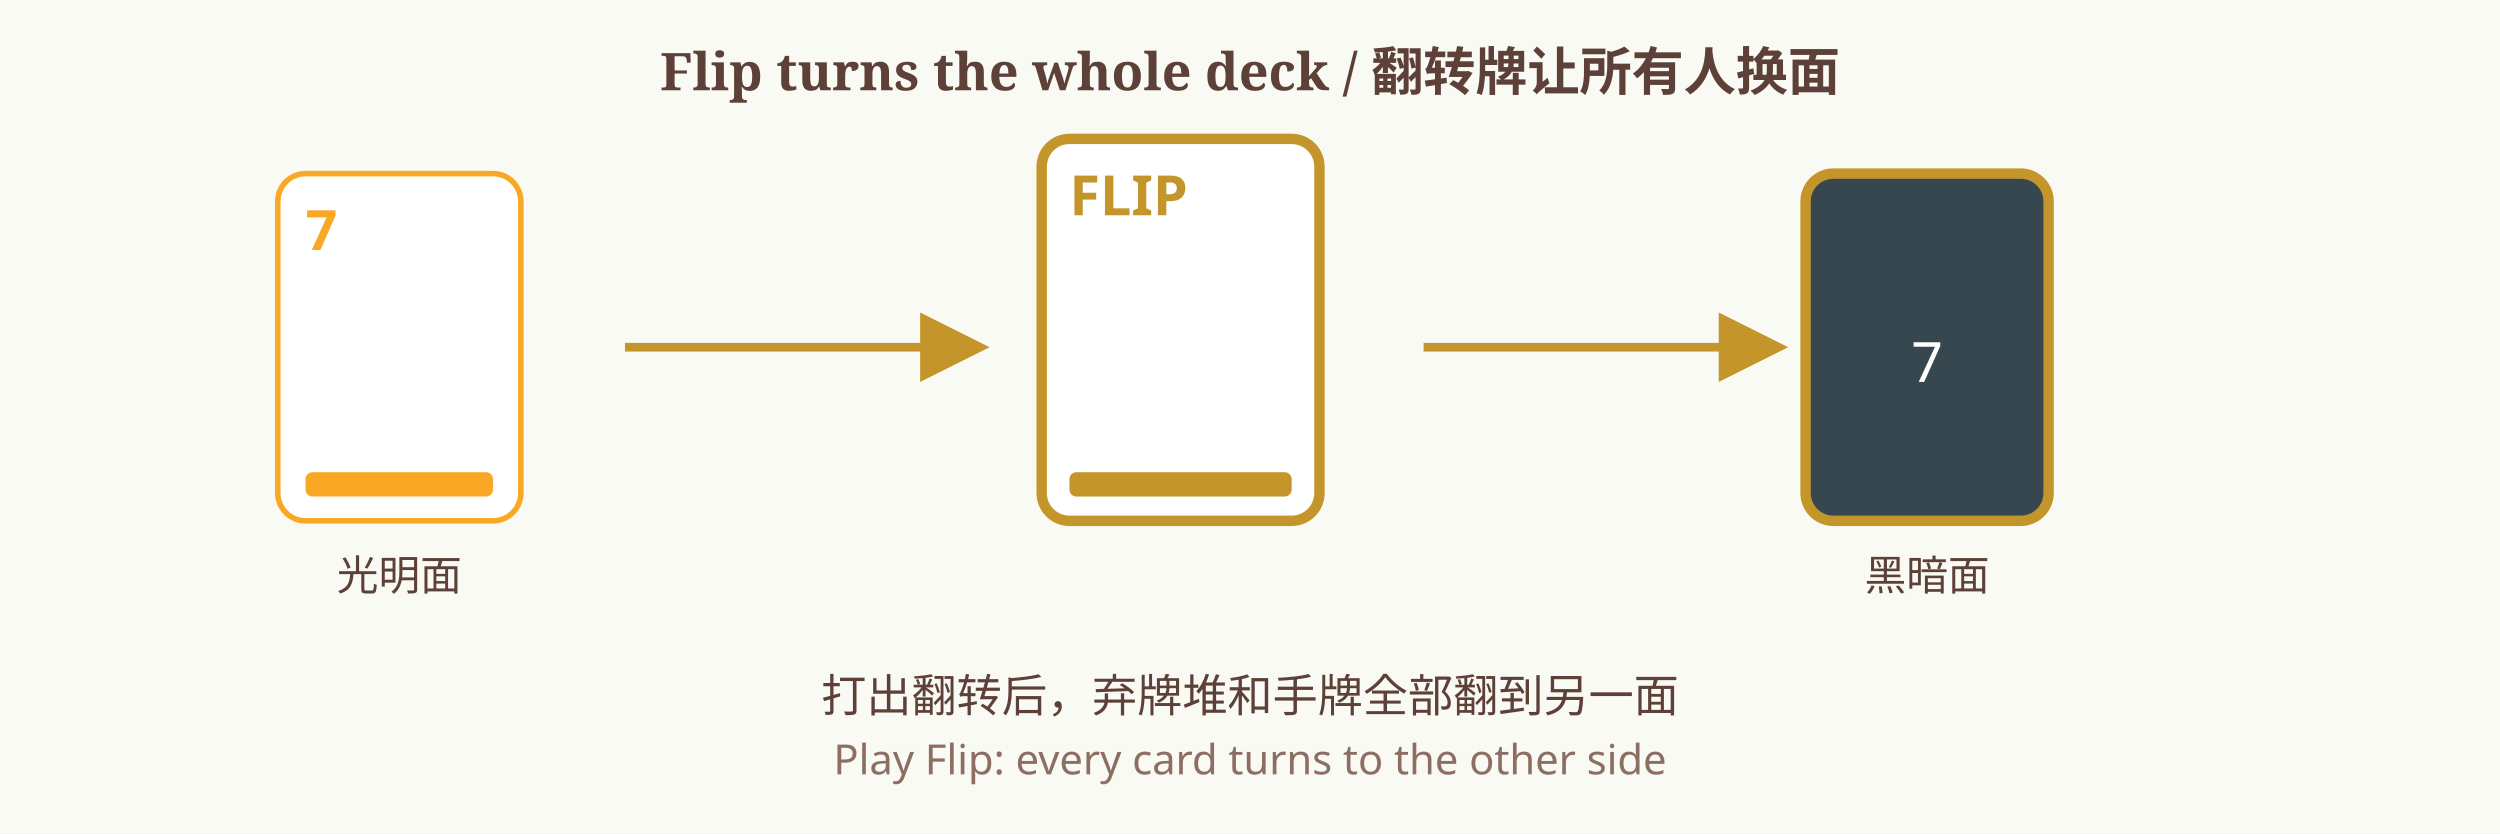
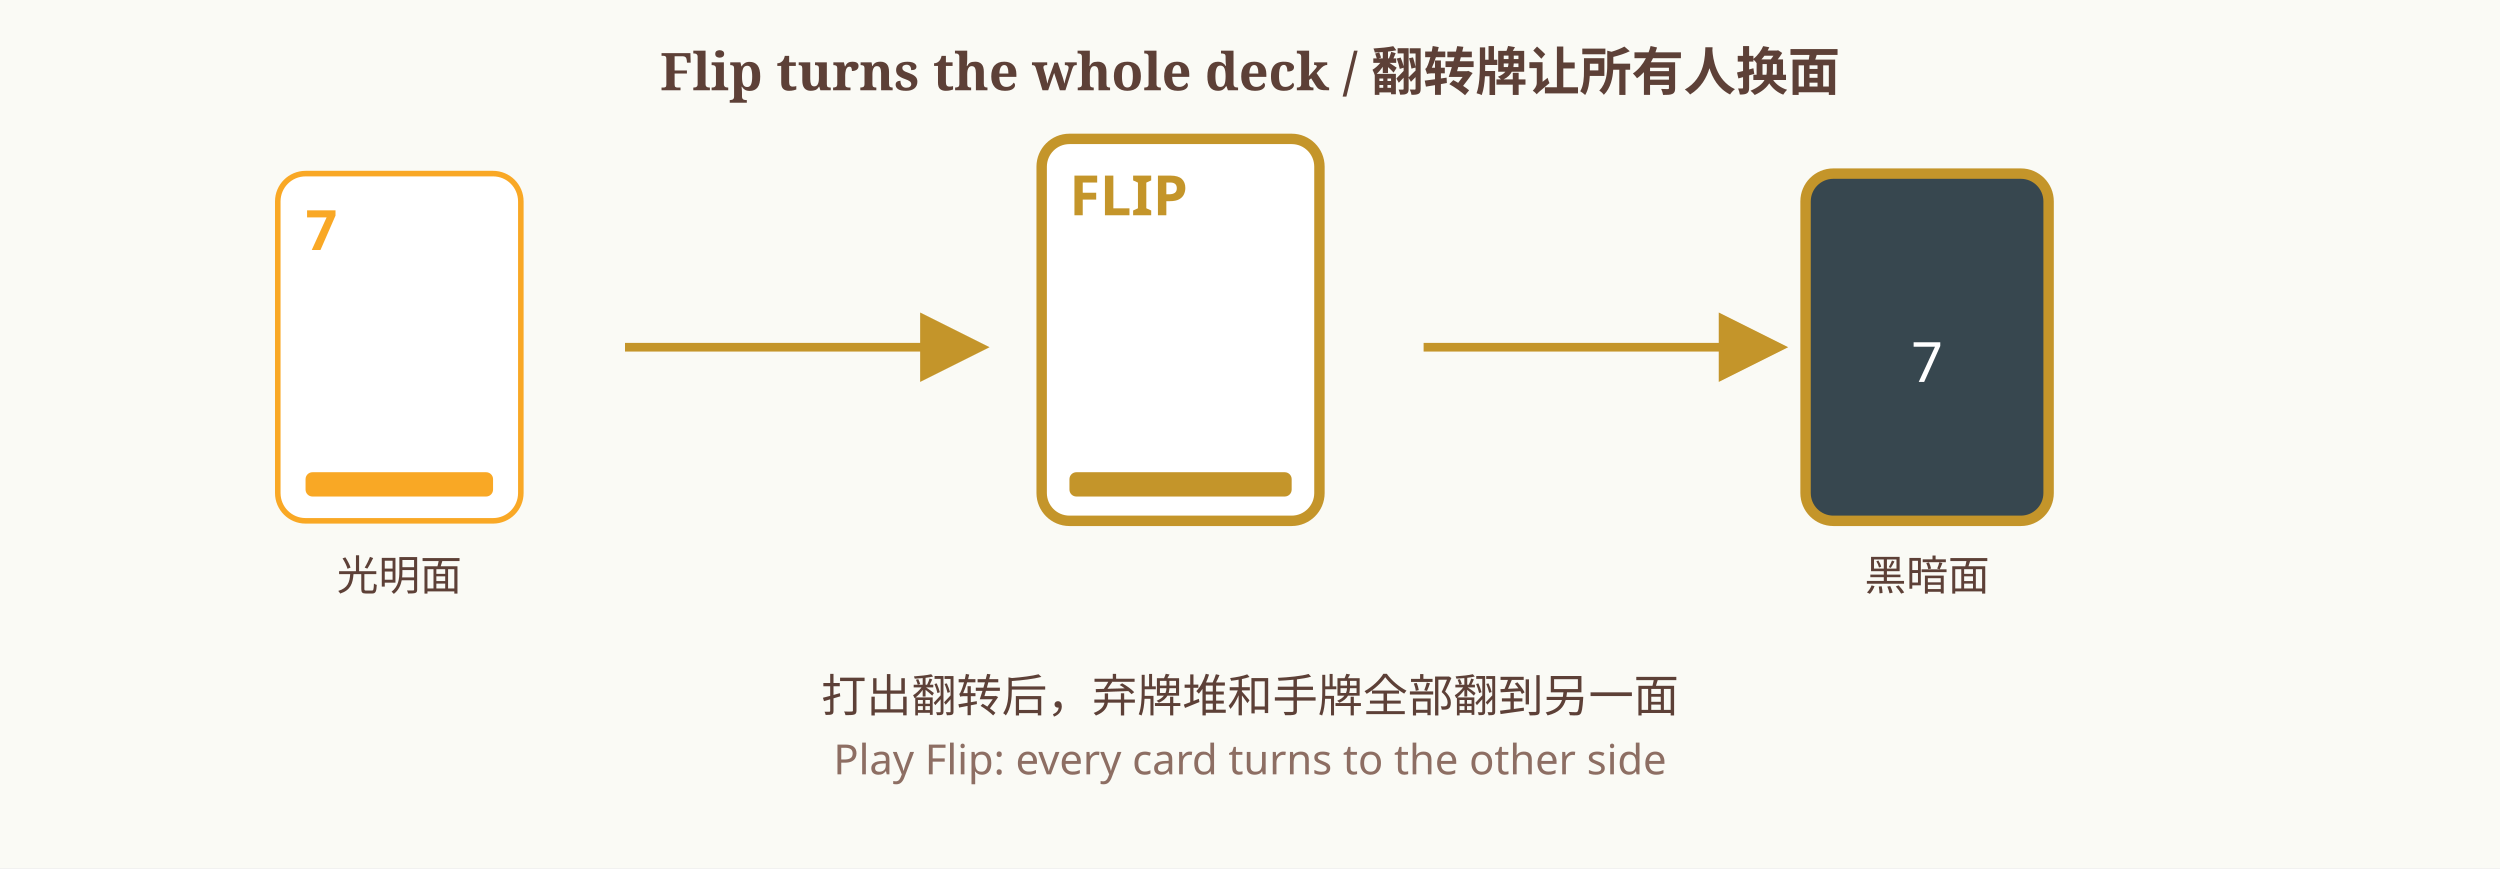
- <svg xmlns="http://www.w3.org/2000/svg" viewBox="0 0 720 240" role="img">
-   <rect width="720" height="240" fill="#FAFAF5" />
+ <svg xmlns="http://www.w3.org/2000/svg" viewBox="0 0 720 250" role="img">
+   <rect width="720" height="250" fill="#FAFAF5" />
  <text x="360" y="26" text-anchor="middle" font-family="Georgia, serif" font-size="15" fill="#5D4037" font-weight="700">Flip turns the whole deck / 翻转牌让所有人换面</text>
  <defs>
    <marker id="arr" markerWidth="8" markerHeight="8" refX="6" refY="4" orient="auto">
      <path d="M0 0l8 4-8 4z" fill="#C4952A" />
    </marker>
  </defs>
  <g>
    <rect x="80" y="50" width="70" height="100" rx="8" fill="#fff" stroke="#F9A825" stroke-width="1.6" />
    <text x="88" y="72" font-family="'PingFang SC', 'Hiragino Sans GB', 'Microsoft YaHei', sans-serif" font-size="16" font-weight="700" fill="#F9A825">7</text>
    <rect x="88" y="136" width="54" height="7" rx="2" fill="#F9A825" />
  </g>
  <text x="115" y="170" text-anchor="middle" font-family="'PingFang SC', 'Hiragino Sans GB', 'Microsoft YaHei', sans-serif" font-size="12" fill="#5D4037">光明面</text>
  <path d="M180 100 L280 100" stroke="#C4952A" stroke-width="2.5" marker-end="url(#arr)" />
  <g>
    <rect x="300" y="40" width="80" height="110" rx="8" fill="#fff" stroke="#C4952A" stroke-width="3" />
    <text x="308" y="62" font-family="'PingFang SC', 'Hiragino Sans GB', 'Microsoft YaHei', sans-serif" font-size="16" font-weight="700" fill="#C4952A">FLIP</text>
    <rect x="308" y="136" width="64" height="7" rx="2" fill="#C4952A" />
  </g>
  <path d="M410 100 L510 100" stroke="#C4952A" stroke-width="2.5" marker-end="url(#arr)" />
  <rect x="520" y="50" width="70" height="100" rx="8" fill="#37474F" stroke="#C4952A" stroke-width="3" />
  <text x="555" y="110" text-anchor="middle" font-family="'PingFang SC', 'Hiragino Sans GB', 'Microsoft YaHei', sans-serif" font-size="16" fill="#fff">7</text>
  <text x="555" y="170" text-anchor="middle" font-family="'PingFang SC', 'Hiragino Sans GB', 'Microsoft YaHei', sans-serif" font-size="12" fill="#5D4037">黑暗面</text>
  <text x="360" y="205" text-anchor="middle" font-family="'PingFang SC', 'Hiragino Sans GB', 'Microsoft YaHei', sans-serif" font-size="13" fill="#5D4037">打出翻转后，弃牌堆和手牌全部翻到另一面</text>
  <text x="360" y="223" text-anchor="middle" font-family="'PingFang SC', 'Hiragino Sans GB', 'Microsoft YaHei', sans-serif" font-size="12" fill="#8D6E63">Play Flip: every card turns to the other side</text>
</svg>
